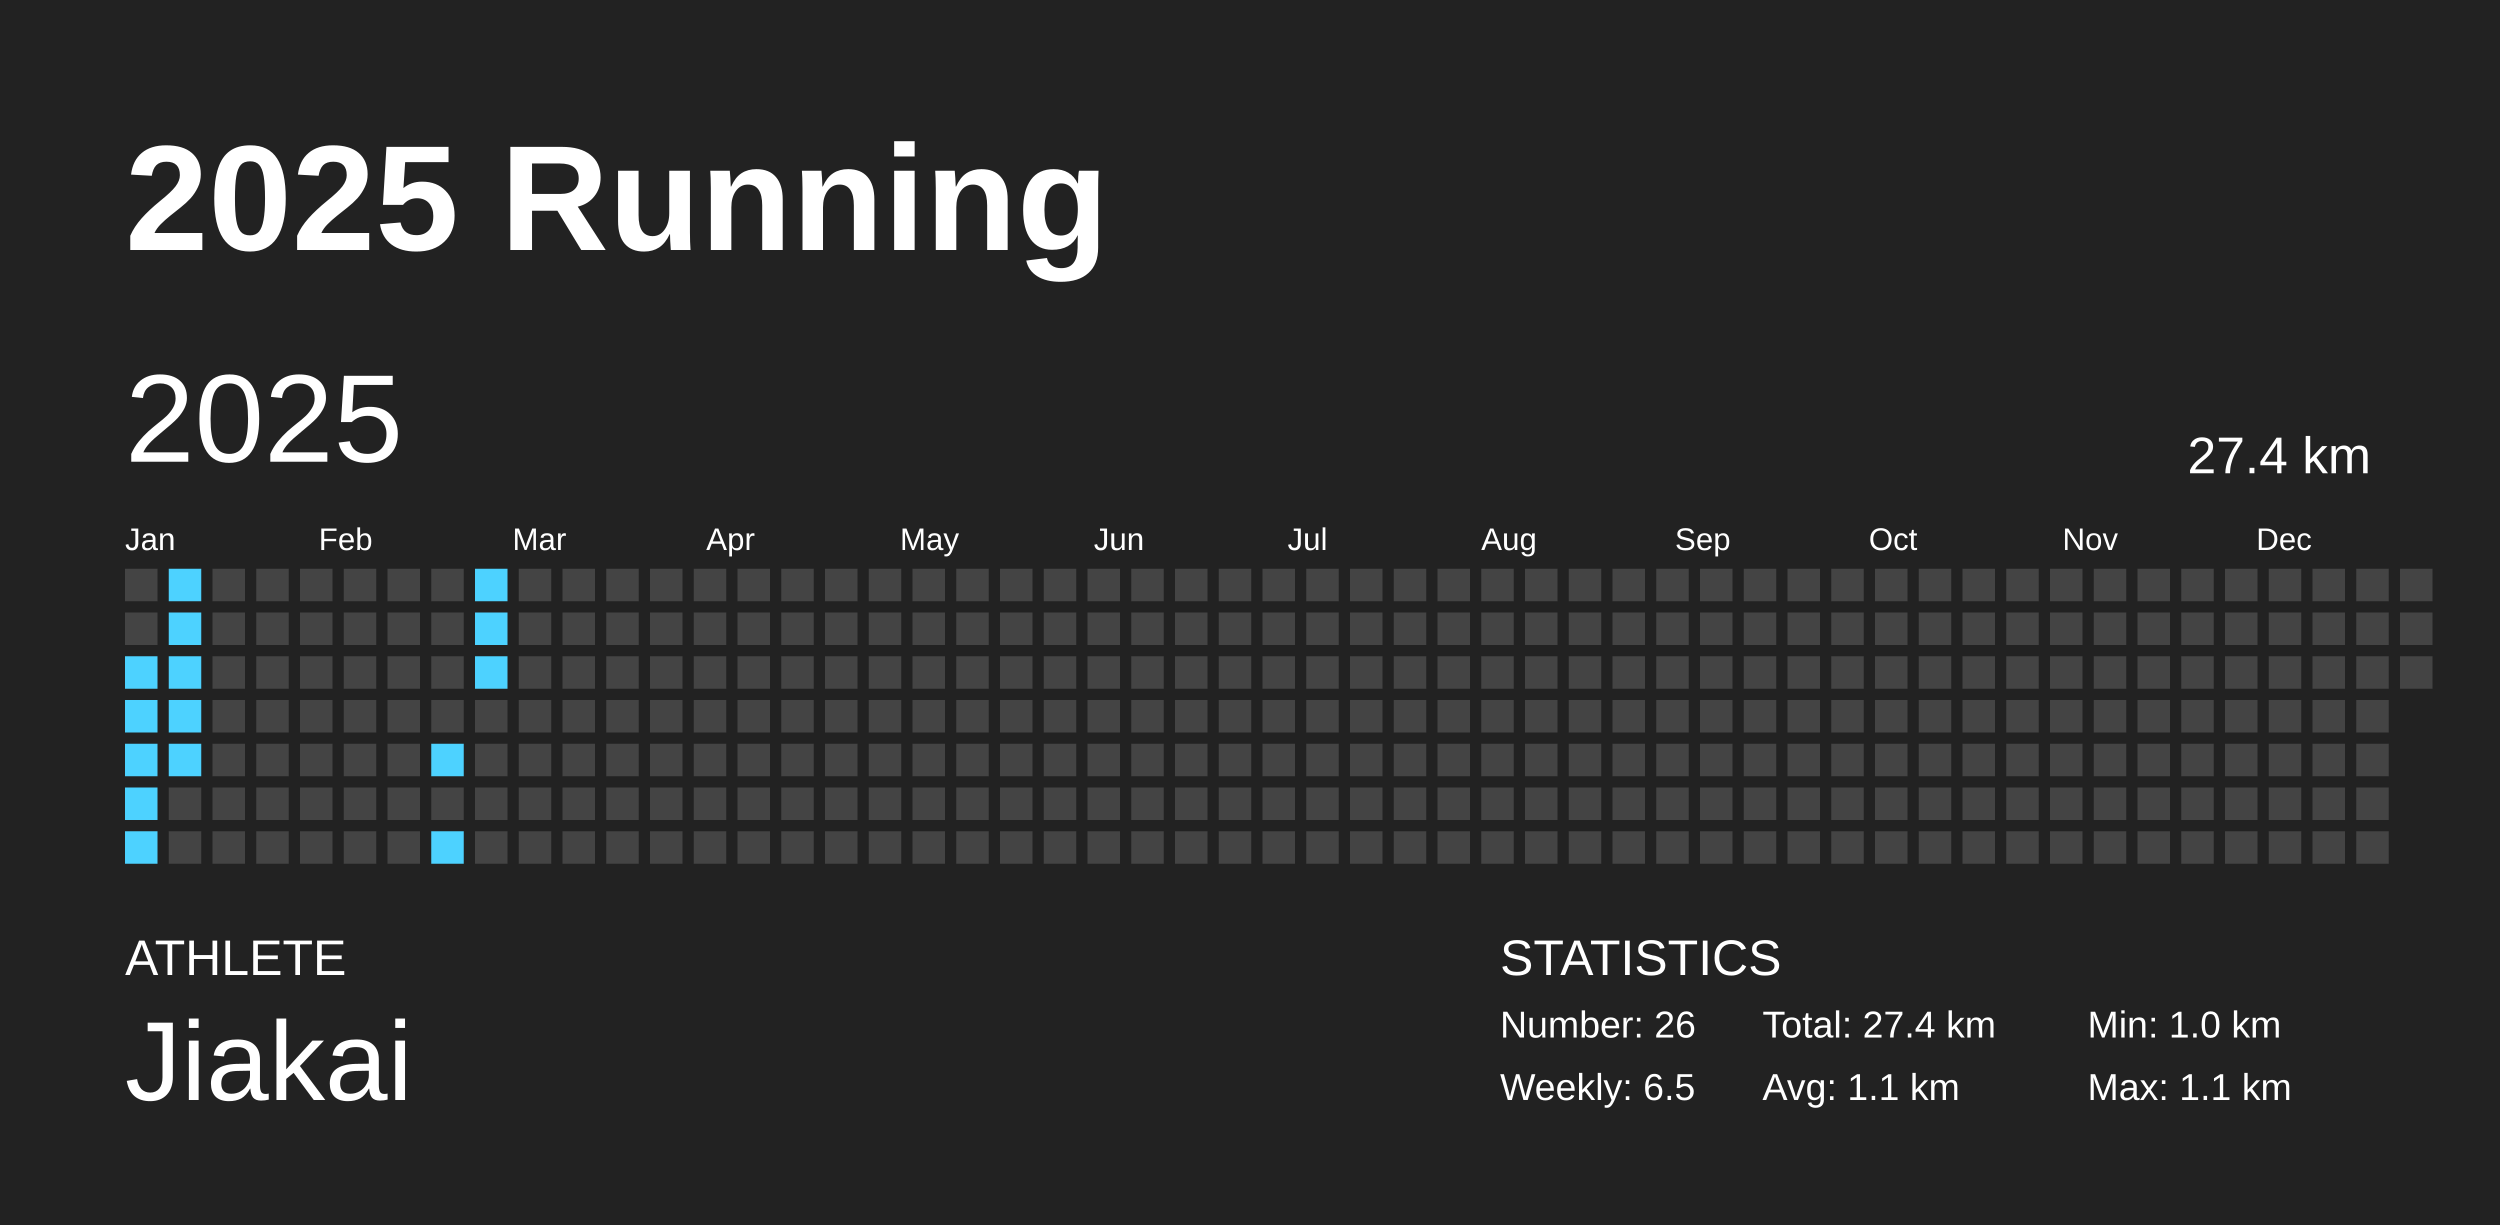
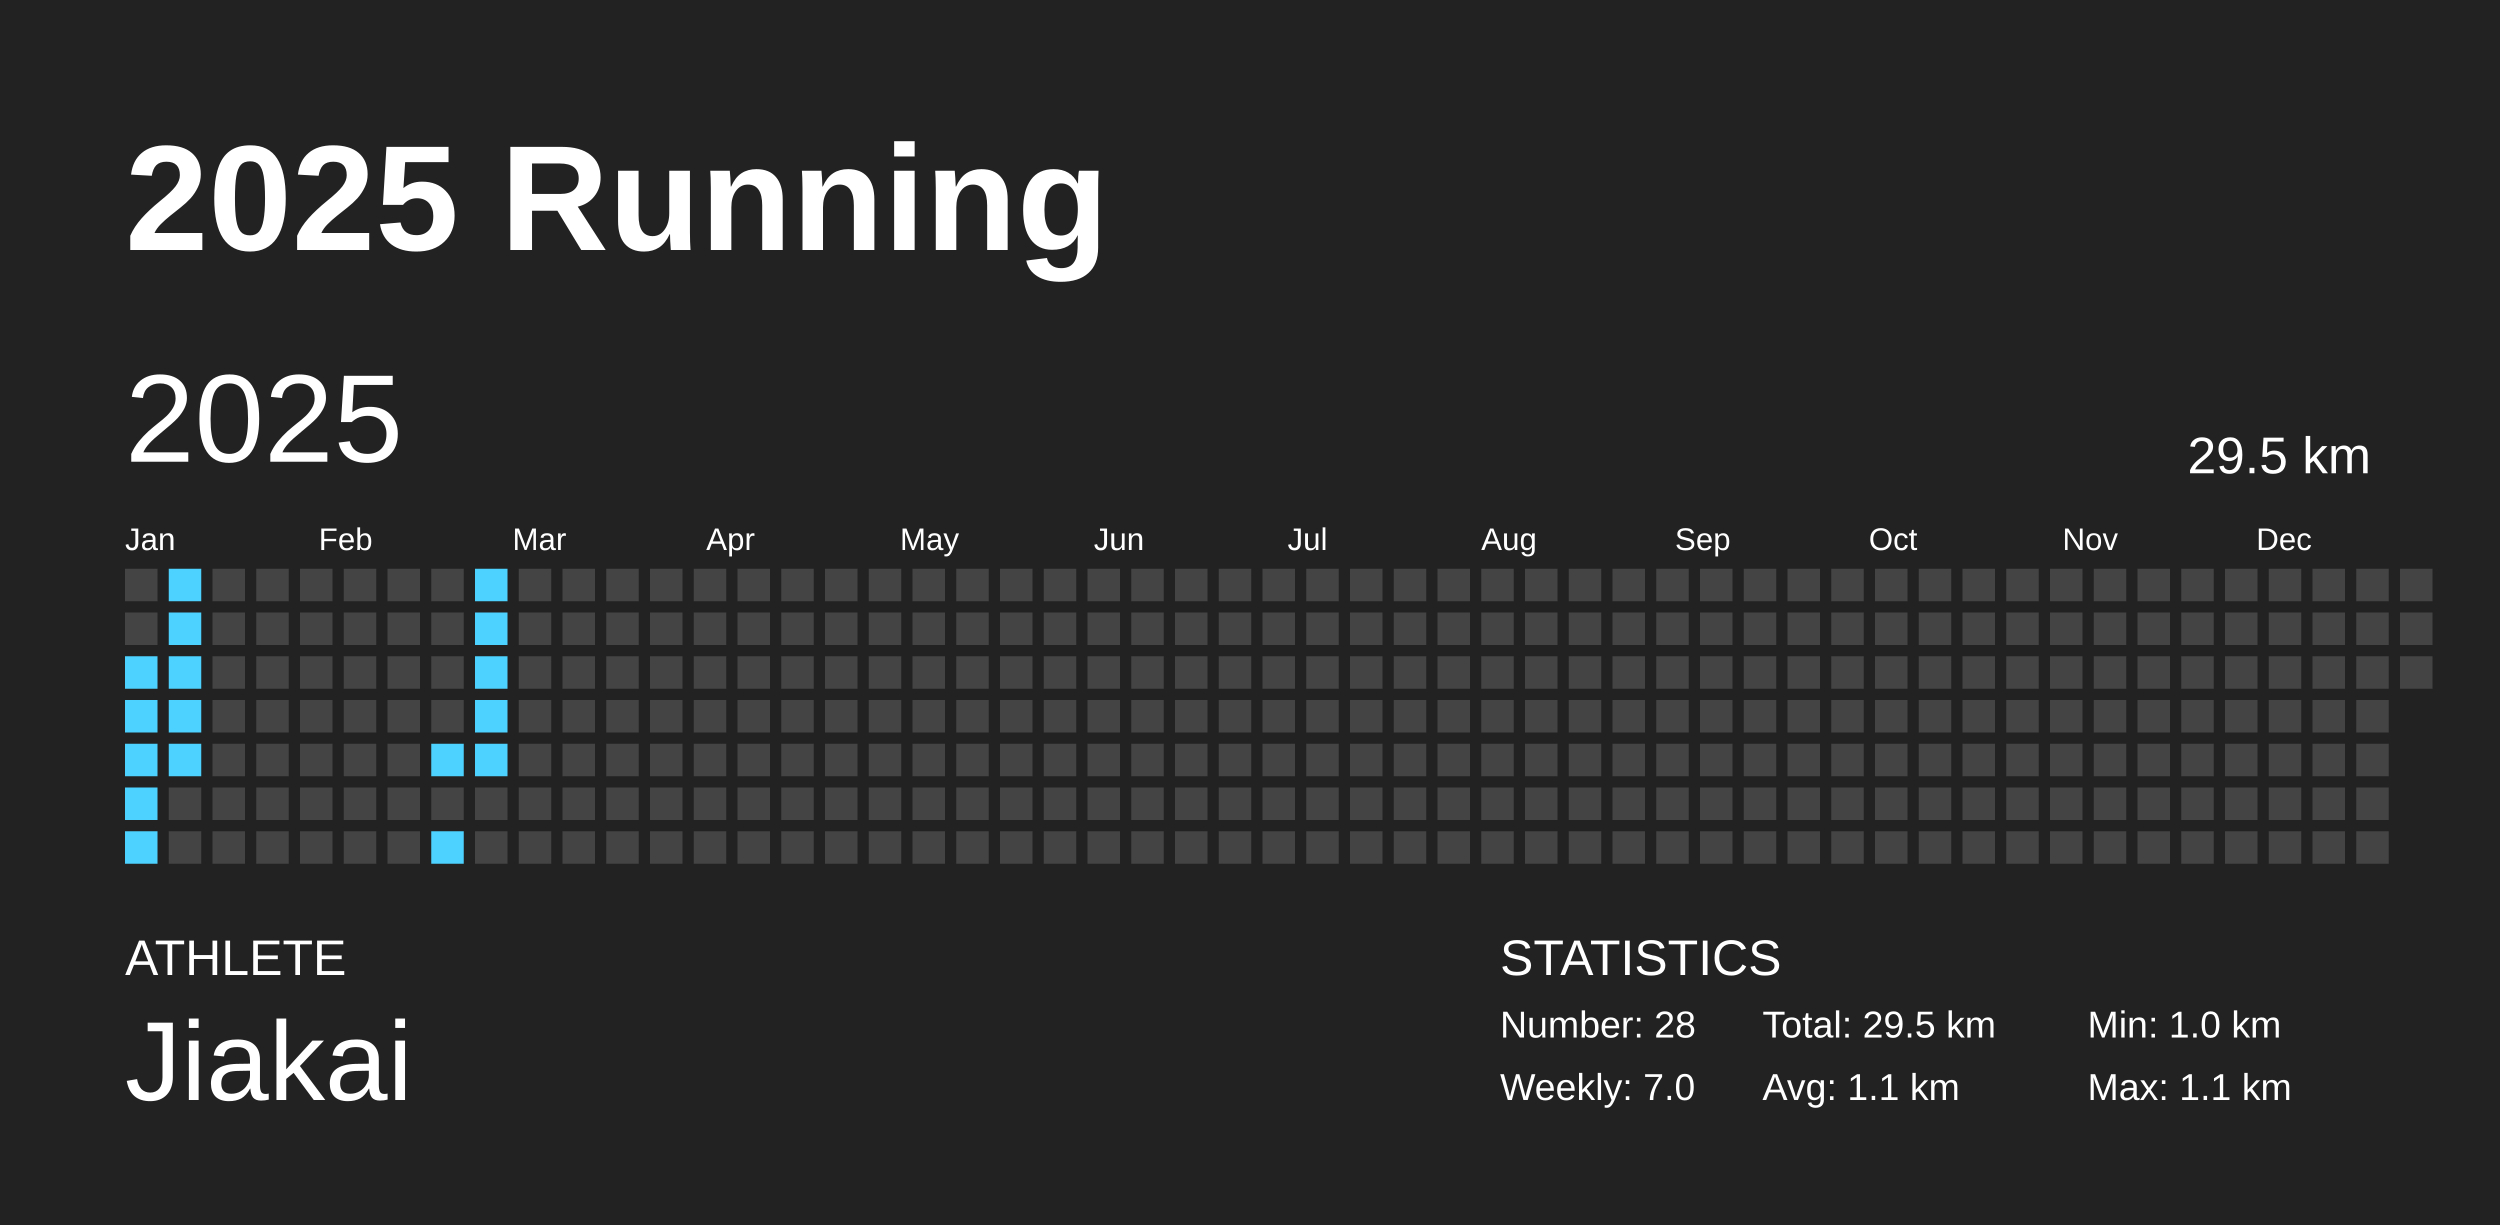
<svg xmlns="http://www.w3.org/2000/svg" baseProfile="full" height="98mm" version="1.1" viewBox="0,0,200,98" width="200mm">
  <defs />
  <rect fill="#222222" height="98" width="200" x="0" y="0" />
  <text fill="#FFFFFF" style="font-size:12px; font-family:Arial; font-weight:bold;" x="10" y="20">2025 Running</text>
  <text fill="#FFFFFF" style="font-size:4px; font-family:Arial" x="10" y="78">ATHLETE</text>
  <text fill="#FFFFFF" style="font-size:9px; font-family:Arial" x="10" y="88">Jiakai</text>
  <text fill="#FFFFFF" style="font-size:4px; font-family:Arial" x="120" y="78">STATISTICS</text>
-   <text fill="#FFFFFF" style="font-size:3px; font-family:Arial" x="120" y="83">Number: 26</text>
-   <text fill="#FFFFFF" style="font-size:3px; font-family:Arial" x="120" y="88">Weekly: 6.5</text>
-   <text fill="#FFFFFF" style="font-size:3px; font-family:Arial" x="141" y="83">Total: 27.4 km</text>
+   <text fill="#FFFFFF" style="font-size:3px; font-family:Arial" x="120" y="83">Number: 28</text>
+   <text fill="#FFFFFF" style="font-size:3px; font-family:Arial" x="120" y="88">Weekly: 7.0</text>
+   <text fill="#FFFFFF" style="font-size:3px; font-family:Arial" x="141" y="83">Total: 29.5 km</text>
  <text fill="#FFFFFF" style="font-size:3px; font-family:Arial" x="141" y="88">Avg: 1.1 km</text>
  <text fill="#FFFFFF" style="font-size:3px; font-family:Arial" x="167" y="83">Min: 1.0 km</text>
  <text fill="#FFFFFF" style="font-size:3px; font-family:Arial" x="167" y="88">Max: 1.1 km</text>
  <text dominant-baseline="hanging" fill="#FFFFFF" style="font-size:10.0px; font-family:Arial;" x="10" y="30">2025</text>
-   <text dominant-baseline="hanging" fill="#FFFFFF" style="font-size:4.125px; font-family:Arial;" x="175" y="35">27.4 km</text>
+   <text dominant-baseline="hanging" fill="#FFFFFF" style="font-size:4.125px; font-family:Arial;" x="175" y="35">29.5 km</text>
  <text fill="#FFFFFF" style="font-size:2.5px; font-family:Arial" x="10.0" y="44">Jan</text>
  <text fill="#FFFFFF" style="font-size:2.5px; font-family:Arial" x="25.5" y="44">Feb</text>
  <text fill="#FFFFFF" style="font-size:2.5px; font-family:Arial" x="41.0" y="44">Mar</text>
  <text fill="#FFFFFF" style="font-size:2.5px; font-family:Arial" x="56.5" y="44">Apr</text>
  <text fill="#FFFFFF" style="font-size:2.5px; font-family:Arial" x="72.0" y="44">May</text>
  <text fill="#FFFFFF" style="font-size:2.5px; font-family:Arial" x="87.5" y="44">Jun</text>
  <text fill="#FFFFFF" style="font-size:2.5px; font-family:Arial" x="103.0" y="44">Jul</text>
  <text fill="#FFFFFF" style="font-size:2.5px; font-family:Arial" x="118.5" y="44">Aug</text>
  <text fill="#FFFFFF" style="font-size:2.5px; font-family:Arial" x="134.0" y="44">Sep</text>
  <text fill="#FFFFFF" style="font-size:2.5px; font-family:Arial" x="149.5" y="44">Oct</text>
  <text fill="#FFFFFF" style="font-size:2.5px; font-family:Arial" x="165.0" y="44">Nov</text>
  <text fill="#FFFFFF" style="font-size:2.5px; font-family:Arial" x="180.5" y="44">Dec</text>
  <rect fill="#444444" height="2.6" width="2.6" x="10.0" y="45.5" />
  <rect fill="#444444" height="2.6" width="2.6" x="10.0" y="49.0" />
  <rect fill="#4dd2ff" height="2.6" width="2.6" x="10.0" y="52.5" />
  <rect fill="#4dd2ff" height="2.6" width="2.6" x="10.0" y="56.0" />
  <rect fill="#4dd2ff" height="2.6" width="2.6" x="10.0" y="59.5" />
  <rect fill="#4dd2ff" height="2.6" width="2.6" x="10.0" y="63.0" />
  <rect fill="#4dd2ff" height="2.6" width="2.6" x="10.0" y="66.5" />
  <rect fill="#4dd2ff" height="2.6" width="2.6" x="13.5" y="45.5" />
  <rect fill="#4dd2ff" height="2.6" width="2.6" x="13.5" y="49.0" />
  <rect fill="#4dd2ff" height="2.6" width="2.6" x="13.5" y="52.5" />
  <rect fill="#4dd2ff" height="2.6" width="2.6" x="13.5" y="56.0" />
  <rect fill="#4dd2ff" height="2.6" width="2.6" x="13.5" y="59.5" />
  <rect fill="#444444" height="2.6" width="2.6" x="13.5" y="63.0" />
  <rect fill="#444444" height="2.6" width="2.6" x="13.5" y="66.5" />
  <rect fill="#444444" height="2.6" width="2.6" x="17.0" y="45.5" />
  <rect fill="#444444" height="2.6" width="2.6" x="17.0" y="49.0" />
  <rect fill="#444444" height="2.6" width="2.6" x="17.0" y="52.5" />
  <rect fill="#444444" height="2.6" width="2.6" x="17.0" y="56.0" />
  <rect fill="#444444" height="2.6" width="2.6" x="17.0" y="59.5" />
  <rect fill="#444444" height="2.6" width="2.6" x="17.0" y="63.0" />
  <rect fill="#444444" height="2.6" width="2.6" x="17.0" y="66.5" />
  <rect fill="#444444" height="2.6" width="2.6" x="20.5" y="45.5" />
  <rect fill="#444444" height="2.6" width="2.6" x="20.5" y="49.0" />
  <rect fill="#444444" height="2.6" width="2.6" x="20.5" y="52.5" />
  <rect fill="#444444" height="2.6" width="2.6" x="20.5" y="56.0" />
  <rect fill="#444444" height="2.6" width="2.6" x="20.5" y="59.5" />
  <rect fill="#444444" height="2.6" width="2.6" x="20.5" y="63.0" />
  <rect fill="#444444" height="2.6" width="2.6" x="20.5" y="66.5" />
  <rect fill="#444444" height="2.6" width="2.6" x="24.0" y="45.5" />
  <rect fill="#444444" height="2.6" width="2.6" x="24.0" y="49.0" />
  <rect fill="#444444" height="2.6" width="2.6" x="24.0" y="52.5" />
  <rect fill="#444444" height="2.6" width="2.6" x="24.0" y="56.0" />
  <rect fill="#444444" height="2.6" width="2.6" x="24.0" y="59.5" />
  <rect fill="#444444" height="2.6" width="2.6" x="24.0" y="63.0" />
  <rect fill="#444444" height="2.6" width="2.6" x="24.0" y="66.5" />
  <rect fill="#444444" height="2.6" width="2.6" x="27.5" y="45.5" />
  <rect fill="#444444" height="2.6" width="2.6" x="27.5" y="49.0" />
  <rect fill="#444444" height="2.6" width="2.6" x="27.5" y="52.5" />
  <rect fill="#444444" height="2.6" width="2.6" x="27.5" y="56.0" />
  <rect fill="#444444" height="2.6" width="2.6" x="27.5" y="59.5" />
  <rect fill="#444444" height="2.6" width="2.6" x="27.5" y="63.0" />
  <rect fill="#444444" height="2.6" width="2.6" x="27.5" y="66.5" />
  <rect fill="#444444" height="2.6" width="2.6" x="31.0" y="45.5" />
  <rect fill="#444444" height="2.6" width="2.6" x="31.0" y="49.0" />
  <rect fill="#444444" height="2.6" width="2.6" x="31.0" y="52.5" />
  <rect fill="#444444" height="2.6" width="2.6" x="31.0" y="56.0" />
  <rect fill="#444444" height="2.6" width="2.6" x="31.0" y="59.5" />
  <rect fill="#444444" height="2.6" width="2.6" x="31.0" y="63.0" />
  <rect fill="#444444" height="2.6" width="2.6" x="31.0" y="66.5" />
  <rect fill="#444444" height="2.6" width="2.6" x="34.5" y="45.5" />
  <rect fill="#444444" height="2.6" width="2.6" x="34.5" y="49.0" />
  <rect fill="#444444" height="2.6" width="2.6" x="34.5" y="52.5" />
  <rect fill="#444444" height="2.6" width="2.6" x="34.5" y="56.0" />
  <rect fill="#4dd2ff" height="2.6" width="2.6" x="34.5" y="59.5" />
  <rect fill="#444444" height="2.6" width="2.6" x="34.5" y="63.0" />
  <rect fill="#4dd2ff" height="2.6" width="2.6" x="34.5" y="66.5" />
  <rect fill="#4dd2ff" height="2.6" width="2.6" x="38.0" y="45.5" />
  <rect fill="#4dd2ff" height="2.6" width="2.6" x="38.0" y="49.0" />
  <rect fill="#4dd2ff" height="2.6" width="2.6" x="38.0" y="52.5" />
-   <rect fill="#444444" height="2.6" width="2.6" x="38.0" y="56.0" />
-   <rect fill="#444444" height="2.6" width="2.6" x="38.0" y="59.5" />
+   <rect fill="#4dd2ff" height="2.6" width="2.6" x="38.0" y="56.0" />
+   <rect fill="#4dd2ff" height="2.6" width="2.6" x="38.0" y="59.5" />
  <rect fill="#444444" height="2.6" width="2.6" x="38.0" y="63.0" />
  <rect fill="#444444" height="2.6" width="2.6" x="38.0" y="66.5" />
  <rect fill="#444444" height="2.6" width="2.6" x="41.5" y="45.5" />
  <rect fill="#444444" height="2.6" width="2.6" x="41.5" y="49.0" />
  <rect fill="#444444" height="2.6" width="2.6" x="41.5" y="52.5" />
  <rect fill="#444444" height="2.6" width="2.6" x="41.5" y="56.0" />
  <rect fill="#444444" height="2.6" width="2.6" x="41.5" y="59.5" />
  <rect fill="#444444" height="2.6" width="2.6" x="41.5" y="63.0" />
  <rect fill="#444444" height="2.6" width="2.6" x="41.5" y="66.5" />
  <rect fill="#444444" height="2.6" width="2.6" x="45.0" y="45.5" />
  <rect fill="#444444" height="2.6" width="2.6" x="45.0" y="49.0" />
  <rect fill="#444444" height="2.6" width="2.6" x="45.0" y="52.5" />
  <rect fill="#444444" height="2.6" width="2.6" x="45.0" y="56.0" />
  <rect fill="#444444" height="2.6" width="2.6" x="45.0" y="59.5" />
  <rect fill="#444444" height="2.6" width="2.6" x="45.0" y="63.0" />
  <rect fill="#444444" height="2.6" width="2.6" x="45.0" y="66.5" />
  <rect fill="#444444" height="2.6" width="2.6" x="48.5" y="45.5" />
  <rect fill="#444444" height="2.6" width="2.6" x="48.5" y="49.0" />
  <rect fill="#444444" height="2.6" width="2.6" x="48.5" y="52.5" />
  <rect fill="#444444" height="2.6" width="2.6" x="48.5" y="56.0" />
  <rect fill="#444444" height="2.6" width="2.6" x="48.5" y="59.5" />
  <rect fill="#444444" height="2.6" width="2.6" x="48.5" y="63.0" />
  <rect fill="#444444" height="2.6" width="2.6" x="48.5" y="66.5" />
  <rect fill="#444444" height="2.6" width="2.6" x="52.0" y="45.5" />
  <rect fill="#444444" height="2.6" width="2.6" x="52.0" y="49.0" />
  <rect fill="#444444" height="2.6" width="2.6" x="52.0" y="52.5" />
  <rect fill="#444444" height="2.6" width="2.6" x="52.0" y="56.0" />
  <rect fill="#444444" height="2.6" width="2.6" x="52.0" y="59.5" />
  <rect fill="#444444" height="2.6" width="2.6" x="52.0" y="63.0" />
  <rect fill="#444444" height="2.6" width="2.6" x="52.0" y="66.5" />
  <rect fill="#444444" height="2.6" width="2.6" x="55.5" y="45.5" />
  <rect fill="#444444" height="2.6" width="2.6" x="55.5" y="49.0" />
  <rect fill="#444444" height="2.6" width="2.6" x="55.5" y="52.5" />
  <rect fill="#444444" height="2.6" width="2.6" x="55.5" y="56.0" />
  <rect fill="#444444" height="2.6" width="2.6" x="55.5" y="59.5" />
  <rect fill="#444444" height="2.6" width="2.6" x="55.5" y="63.0" />
  <rect fill="#444444" height="2.6" width="2.6" x="55.5" y="66.5" />
  <rect fill="#444444" height="2.6" width="2.6" x="59.0" y="45.5" />
  <rect fill="#444444" height="2.6" width="2.6" x="59.0" y="49.0" />
  <rect fill="#444444" height="2.6" width="2.6" x="59.0" y="52.5" />
  <rect fill="#444444" height="2.6" width="2.6" x="59.0" y="56.0" />
  <rect fill="#444444" height="2.6" width="2.6" x="59.0" y="59.5" />
  <rect fill="#444444" height="2.6" width="2.6" x="59.0" y="63.0" />
  <rect fill="#444444" height="2.6" width="2.6" x="59.0" y="66.5" />
  <rect fill="#444444" height="2.6" width="2.6" x="62.5" y="45.5" />
  <rect fill="#444444" height="2.6" width="2.6" x="62.5" y="49.0" />
  <rect fill="#444444" height="2.6" width="2.6" x="62.5" y="52.5" />
  <rect fill="#444444" height="2.6" width="2.6" x="62.5" y="56.0" />
  <rect fill="#444444" height="2.6" width="2.6" x="62.5" y="59.5" />
  <rect fill="#444444" height="2.6" width="2.6" x="62.5" y="63.0" />
  <rect fill="#444444" height="2.6" width="2.6" x="62.5" y="66.5" />
  <rect fill="#444444" height="2.6" width="2.6" x="66.0" y="45.5" />
  <rect fill="#444444" height="2.6" width="2.6" x="66.0" y="49.0" />
  <rect fill="#444444" height="2.6" width="2.6" x="66.0" y="52.5" />
  <rect fill="#444444" height="2.6" width="2.6" x="66.0" y="56.0" />
  <rect fill="#444444" height="2.6" width="2.6" x="66.0" y="59.5" />
  <rect fill="#444444" height="2.6" width="2.6" x="66.0" y="63.0" />
  <rect fill="#444444" height="2.6" width="2.6" x="66.0" y="66.5" />
  <rect fill="#444444" height="2.6" width="2.6" x="69.5" y="45.5" />
  <rect fill="#444444" height="2.6" width="2.6" x="69.5" y="49.0" />
  <rect fill="#444444" height="2.6" width="2.6" x="69.5" y="52.5" />
  <rect fill="#444444" height="2.6" width="2.6" x="69.5" y="56.0" />
  <rect fill="#444444" height="2.6" width="2.6" x="69.5" y="59.5" />
  <rect fill="#444444" height="2.6" width="2.6" x="69.5" y="63.0" />
  <rect fill="#444444" height="2.6" width="2.6" x="69.5" y="66.5" />
  <rect fill="#444444" height="2.6" width="2.6" x="73.0" y="45.5" />
  <rect fill="#444444" height="2.6" width="2.6" x="73.0" y="49.0" />
  <rect fill="#444444" height="2.6" width="2.6" x="73.0" y="52.5" />
  <rect fill="#444444" height="2.6" width="2.6" x="73.0" y="56.0" />
  <rect fill="#444444" height="2.6" width="2.6" x="73.0" y="59.5" />
  <rect fill="#444444" height="2.6" width="2.6" x="73.0" y="63.0" />
  <rect fill="#444444" height="2.6" width="2.6" x="73.0" y="66.5" />
  <rect fill="#444444" height="2.6" width="2.6" x="76.5" y="45.5" />
  <rect fill="#444444" height="2.6" width="2.6" x="76.5" y="49.0" />
  <rect fill="#444444" height="2.6" width="2.6" x="76.5" y="52.5" />
  <rect fill="#444444" height="2.6" width="2.6" x="76.5" y="56.0" />
  <rect fill="#444444" height="2.6" width="2.6" x="76.5" y="59.5" />
  <rect fill="#444444" height="2.6" width="2.6" x="76.5" y="63.0" />
  <rect fill="#444444" height="2.6" width="2.6" x="76.5" y="66.5" />
  <rect fill="#444444" height="2.6" width="2.6" x="80.0" y="45.5" />
  <rect fill="#444444" height="2.6" width="2.6" x="80.0" y="49.0" />
  <rect fill="#444444" height="2.6" width="2.6" x="80.0" y="52.5" />
  <rect fill="#444444" height="2.6" width="2.6" x="80.0" y="56.0" />
  <rect fill="#444444" height="2.6" width="2.6" x="80.0" y="59.5" />
  <rect fill="#444444" height="2.6" width="2.6" x="80.0" y="63.0" />
  <rect fill="#444444" height="2.6" width="2.6" x="80.0" y="66.5" />
  <rect fill="#444444" height="2.6" width="2.6" x="83.5" y="45.5" />
  <rect fill="#444444" height="2.6" width="2.6" x="83.5" y="49.0" />
  <rect fill="#444444" height="2.6" width="2.6" x="83.5" y="52.5" />
  <rect fill="#444444" height="2.6" width="2.6" x="83.5" y="56.0" />
  <rect fill="#444444" height="2.6" width="2.6" x="83.5" y="59.5" />
  <rect fill="#444444" height="2.6" width="2.6" x="83.5" y="63.0" />
  <rect fill="#444444" height="2.6" width="2.6" x="83.5" y="66.5" />
  <rect fill="#444444" height="2.6" width="2.6" x="87.0" y="45.5" />
  <rect fill="#444444" height="2.6" width="2.6" x="87.0" y="49.0" />
  <rect fill="#444444" height="2.6" width="2.6" x="87.0" y="52.5" />
  <rect fill="#444444" height="2.6" width="2.6" x="87.0" y="56.0" />
  <rect fill="#444444" height="2.6" width="2.6" x="87.0" y="59.5" />
  <rect fill="#444444" height="2.6" width="2.6" x="87.0" y="63.0" />
  <rect fill="#444444" height="2.6" width="2.6" x="87.0" y="66.5" />
  <rect fill="#444444" height="2.6" width="2.6" x="90.5" y="45.5" />
  <rect fill="#444444" height="2.6" width="2.6" x="90.5" y="49.0" />
  <rect fill="#444444" height="2.6" width="2.6" x="90.5" y="52.5" />
  <rect fill="#444444" height="2.6" width="2.6" x="90.5" y="56.0" />
  <rect fill="#444444" height="2.6" width="2.6" x="90.5" y="59.5" />
  <rect fill="#444444" height="2.6" width="2.6" x="90.5" y="63.0" />
  <rect fill="#444444" height="2.6" width="2.6" x="90.5" y="66.5" />
  <rect fill="#444444" height="2.6" width="2.6" x="94.0" y="45.5" />
  <rect fill="#444444" height="2.6" width="2.6" x="94.0" y="49.0" />
  <rect fill="#444444" height="2.6" width="2.6" x="94.0" y="52.5" />
  <rect fill="#444444" height="2.6" width="2.6" x="94.0" y="56.0" />
  <rect fill="#444444" height="2.6" width="2.6" x="94.0" y="59.5" />
  <rect fill="#444444" height="2.6" width="2.6" x="94.0" y="63.0" />
  <rect fill="#444444" height="2.6" width="2.6" x="94.0" y="66.5" />
  <rect fill="#444444" height="2.6" width="2.6" x="97.5" y="45.5" />
  <rect fill="#444444" height="2.6" width="2.6" x="97.5" y="49.0" />
  <rect fill="#444444" height="2.6" width="2.6" x="97.5" y="52.5" />
  <rect fill="#444444" height="2.6" width="2.6" x="97.5" y="56.0" />
  <rect fill="#444444" height="2.6" width="2.6" x="97.5" y="59.5" />
  <rect fill="#444444" height="2.6" width="2.6" x="97.5" y="63.0" />
  <rect fill="#444444" height="2.6" width="2.6" x="97.5" y="66.5" />
  <rect fill="#444444" height="2.6" width="2.6" x="101.0" y="45.5" />
  <rect fill="#444444" height="2.6" width="2.6" x="101.0" y="49.0" />
  <rect fill="#444444" height="2.6" width="2.6" x="101.0" y="52.5" />
  <rect fill="#444444" height="2.6" width="2.6" x="101.0" y="56.0" />
  <rect fill="#444444" height="2.6" width="2.6" x="101.0" y="59.5" />
  <rect fill="#444444" height="2.6" width="2.6" x="101.0" y="63.0" />
  <rect fill="#444444" height="2.6" width="2.6" x="101.0" y="66.5" />
  <rect fill="#444444" height="2.6" width="2.6" x="104.5" y="45.5" />
  <rect fill="#444444" height="2.6" width="2.6" x="104.5" y="49.0" />
  <rect fill="#444444" height="2.6" width="2.6" x="104.5" y="52.5" />
  <rect fill="#444444" height="2.6" width="2.6" x="104.5" y="56.0" />
  <rect fill="#444444" height="2.6" width="2.6" x="104.5" y="59.5" />
  <rect fill="#444444" height="2.6" width="2.6" x="104.5" y="63.0" />
  <rect fill="#444444" height="2.6" width="2.6" x="104.5" y="66.5" />
  <rect fill="#444444" height="2.6" width="2.6" x="108.0" y="45.5" />
  <rect fill="#444444" height="2.6" width="2.6" x="108.0" y="49.0" />
  <rect fill="#444444" height="2.6" width="2.6" x="108.0" y="52.5" />
  <rect fill="#444444" height="2.6" width="2.6" x="108.0" y="56.0" />
  <rect fill="#444444" height="2.6" width="2.6" x="108.0" y="59.5" />
  <rect fill="#444444" height="2.6" width="2.6" x="108.0" y="63.0" />
  <rect fill="#444444" height="2.6" width="2.6" x="108.0" y="66.5" />
  <rect fill="#444444" height="2.6" width="2.6" x="111.5" y="45.5" />
  <rect fill="#444444" height="2.6" width="2.6" x="111.5" y="49.0" />
  <rect fill="#444444" height="2.6" width="2.6" x="111.5" y="52.5" />
  <rect fill="#444444" height="2.6" width="2.6" x="111.5" y="56.0" />
  <rect fill="#444444" height="2.6" width="2.6" x="111.5" y="59.5" />
  <rect fill="#444444" height="2.6" width="2.6" x="111.5" y="63.0" />
  <rect fill="#444444" height="2.6" width="2.6" x="111.5" y="66.5" />
  <rect fill="#444444" height="2.6" width="2.6" x="115.0" y="45.5" />
  <rect fill="#444444" height="2.6" width="2.6" x="115.0" y="49.0" />
  <rect fill="#444444" height="2.6" width="2.6" x="115.0" y="52.5" />
  <rect fill="#444444" height="2.6" width="2.6" x="115.0" y="56.0" />
  <rect fill="#444444" height="2.6" width="2.6" x="115.0" y="59.5" />
  <rect fill="#444444" height="2.6" width="2.6" x="115.0" y="63.0" />
  <rect fill="#444444" height="2.6" width="2.6" x="115.0" y="66.5" />
  <rect fill="#444444" height="2.6" width="2.6" x="118.5" y="45.5" />
  <rect fill="#444444" height="2.6" width="2.6" x="118.5" y="49.0" />
  <rect fill="#444444" height="2.6" width="2.6" x="118.5" y="52.5" />
  <rect fill="#444444" height="2.6" width="2.6" x="118.5" y="56.0" />
  <rect fill="#444444" height="2.6" width="2.6" x="118.5" y="59.5" />
  <rect fill="#444444" height="2.6" width="2.6" x="118.5" y="63.0" />
  <rect fill="#444444" height="2.6" width="2.6" x="118.5" y="66.5" />
  <rect fill="#444444" height="2.6" width="2.6" x="122.0" y="45.5" />
  <rect fill="#444444" height="2.6" width="2.6" x="122.0" y="49.0" />
  <rect fill="#444444" height="2.6" width="2.6" x="122.0" y="52.5" />
  <rect fill="#444444" height="2.6" width="2.6" x="122.0" y="56.0" />
  <rect fill="#444444" height="2.6" width="2.6" x="122.0" y="59.5" />
  <rect fill="#444444" height="2.6" width="2.6" x="122.0" y="63.0" />
  <rect fill="#444444" height="2.6" width="2.6" x="122.0" y="66.5" />
  <rect fill="#444444" height="2.6" width="2.6" x="125.5" y="45.5" />
  <rect fill="#444444" height="2.6" width="2.6" x="125.5" y="49.0" />
  <rect fill="#444444" height="2.6" width="2.6" x="125.5" y="52.5" />
  <rect fill="#444444" height="2.6" width="2.6" x="125.5" y="56.0" />
  <rect fill="#444444" height="2.6" width="2.6" x="125.5" y="59.5" />
  <rect fill="#444444" height="2.6" width="2.6" x="125.5" y="63.0" />
  <rect fill="#444444" height="2.6" width="2.6" x="125.5" y="66.5" />
  <rect fill="#444444" height="2.6" width="2.6" x="129.0" y="45.5" />
  <rect fill="#444444" height="2.6" width="2.6" x="129.0" y="49.0" />
  <rect fill="#444444" height="2.6" width="2.6" x="129.0" y="52.5" />
  <rect fill="#444444" height="2.6" width="2.6" x="129.0" y="56.0" />
  <rect fill="#444444" height="2.6" width="2.6" x="129.0" y="59.5" />
  <rect fill="#444444" height="2.6" width="2.6" x="129.0" y="63.0" />
  <rect fill="#444444" height="2.6" width="2.6" x="129.0" y="66.5" />
  <rect fill="#444444" height="2.6" width="2.6" x="132.5" y="45.5" />
  <rect fill="#444444" height="2.6" width="2.6" x="132.5" y="49.0" />
  <rect fill="#444444" height="2.6" width="2.6" x="132.5" y="52.5" />
  <rect fill="#444444" height="2.6" width="2.6" x="132.5" y="56.0" />
  <rect fill="#444444" height="2.6" width="2.6" x="132.5" y="59.5" />
  <rect fill="#444444" height="2.6" width="2.6" x="132.5" y="63.0" />
  <rect fill="#444444" height="2.6" width="2.6" x="132.5" y="66.5" />
  <rect fill="#444444" height="2.6" width="2.6" x="136.0" y="45.5" />
  <rect fill="#444444" height="2.6" width="2.6" x="136.0" y="49.0" />
  <rect fill="#444444" height="2.6" width="2.6" x="136.0" y="52.5" />
  <rect fill="#444444" height="2.6" width="2.6" x="136.0" y="56.0" />
  <rect fill="#444444" height="2.6" width="2.6" x="136.0" y="59.5" />
  <rect fill="#444444" height="2.6" width="2.6" x="136.0" y="63.0" />
  <rect fill="#444444" height="2.6" width="2.6" x="136.0" y="66.5" />
  <rect fill="#444444" height="2.6" width="2.6" x="139.5" y="45.5" />
  <rect fill="#444444" height="2.6" width="2.6" x="139.5" y="49.0" />
  <rect fill="#444444" height="2.6" width="2.6" x="139.5" y="52.5" />
  <rect fill="#444444" height="2.6" width="2.6" x="139.5" y="56.0" />
  <rect fill="#444444" height="2.6" width="2.6" x="139.5" y="59.5" />
  <rect fill="#444444" height="2.6" width="2.6" x="139.5" y="63.0" />
  <rect fill="#444444" height="2.6" width="2.6" x="139.5" y="66.5" />
  <rect fill="#444444" height="2.6" width="2.6" x="143.0" y="45.5" />
  <rect fill="#444444" height="2.6" width="2.6" x="143.0" y="49.0" />
  <rect fill="#444444" height="2.6" width="2.6" x="143.0" y="52.5" />
  <rect fill="#444444" height="2.6" width="2.6" x="143.0" y="56.0" />
  <rect fill="#444444" height="2.6" width="2.6" x="143.0" y="59.5" />
  <rect fill="#444444" height="2.6" width="2.6" x="143.0" y="63.0" />
  <rect fill="#444444" height="2.6" width="2.6" x="143.0" y="66.5" />
  <rect fill="#444444" height="2.6" width="2.6" x="146.5" y="45.5" />
  <rect fill="#444444" height="2.6" width="2.6" x="146.5" y="49.0" />
  <rect fill="#444444" height="2.6" width="2.6" x="146.5" y="52.5" />
  <rect fill="#444444" height="2.6" width="2.6" x="146.5" y="56.0" />
  <rect fill="#444444" height="2.6" width="2.6" x="146.5" y="59.5" />
  <rect fill="#444444" height="2.6" width="2.6" x="146.5" y="63.0" />
  <rect fill="#444444" height="2.6" width="2.6" x="146.5" y="66.5" />
  <rect fill="#444444" height="2.6" width="2.6" x="150.0" y="45.5" />
  <rect fill="#444444" height="2.6" width="2.6" x="150.0" y="49.0" />
  <rect fill="#444444" height="2.6" width="2.6" x="150.0" y="52.5" />
  <rect fill="#444444" height="2.6" width="2.6" x="150.0" y="56.0" />
  <rect fill="#444444" height="2.6" width="2.6" x="150.0" y="59.5" />
  <rect fill="#444444" height="2.6" width="2.6" x="150.0" y="63.0" />
  <rect fill="#444444" height="2.6" width="2.6" x="150.0" y="66.5" />
  <rect fill="#444444" height="2.6" width="2.6" x="153.5" y="45.5" />
  <rect fill="#444444" height="2.6" width="2.6" x="153.5" y="49.0" />
  <rect fill="#444444" height="2.6" width="2.6" x="153.5" y="52.5" />
  <rect fill="#444444" height="2.6" width="2.6" x="153.5" y="56.0" />
  <rect fill="#444444" height="2.6" width="2.6" x="153.5" y="59.5" />
  <rect fill="#444444" height="2.6" width="2.6" x="153.5" y="63.0" />
  <rect fill="#444444" height="2.6" width="2.6" x="153.5" y="66.5" />
  <rect fill="#444444" height="2.6" width="2.6" x="157.0" y="45.5" />
  <rect fill="#444444" height="2.6" width="2.6" x="157.0" y="49.0" />
  <rect fill="#444444" height="2.6" width="2.6" x="157.0" y="52.5" />
  <rect fill="#444444" height="2.6" width="2.6" x="157.0" y="56.0" />
  <rect fill="#444444" height="2.6" width="2.6" x="157.0" y="59.5" />
  <rect fill="#444444" height="2.6" width="2.6" x="157.0" y="63.0" />
  <rect fill="#444444" height="2.6" width="2.6" x="157.0" y="66.5" />
  <rect fill="#444444" height="2.6" width="2.6" x="160.5" y="45.5" />
  <rect fill="#444444" height="2.6" width="2.6" x="160.5" y="49.0" />
  <rect fill="#444444" height="2.6" width="2.6" x="160.5" y="52.5" />
  <rect fill="#444444" height="2.6" width="2.6" x="160.5" y="56.0" />
  <rect fill="#444444" height="2.6" width="2.6" x="160.5" y="59.5" />
  <rect fill="#444444" height="2.6" width="2.6" x="160.5" y="63.0" />
  <rect fill="#444444" height="2.6" width="2.6" x="160.5" y="66.5" />
  <rect fill="#444444" height="2.6" width="2.6" x="164.0" y="45.5" />
  <rect fill="#444444" height="2.6" width="2.6" x="164.0" y="49.0" />
  <rect fill="#444444" height="2.6" width="2.6" x="164.0" y="52.5" />
  <rect fill="#444444" height="2.6" width="2.6" x="164.0" y="56.0" />
  <rect fill="#444444" height="2.6" width="2.6" x="164.0" y="59.5" />
  <rect fill="#444444" height="2.6" width="2.6" x="164.0" y="63.0" />
  <rect fill="#444444" height="2.6" width="2.6" x="164.0" y="66.5" />
  <rect fill="#444444" height="2.6" width="2.6" x="167.5" y="45.5" />
  <rect fill="#444444" height="2.6" width="2.6" x="167.5" y="49.0" />
  <rect fill="#444444" height="2.6" width="2.6" x="167.5" y="52.5" />
  <rect fill="#444444" height="2.6" width="2.6" x="167.5" y="56.0" />
  <rect fill="#444444" height="2.6" width="2.6" x="167.5" y="59.5" />
  <rect fill="#444444" height="2.6" width="2.6" x="167.5" y="63.0" />
  <rect fill="#444444" height="2.6" width="2.6" x="167.5" y="66.5" />
  <rect fill="#444444" height="2.6" width="2.6" x="171.0" y="45.5" />
  <rect fill="#444444" height="2.6" width="2.6" x="171.0" y="49.0" />
  <rect fill="#444444" height="2.6" width="2.6" x="171.0" y="52.5" />
  <rect fill="#444444" height="2.6" width="2.6" x="171.0" y="56.0" />
  <rect fill="#444444" height="2.6" width="2.6" x="171.0" y="59.5" />
  <rect fill="#444444" height="2.6" width="2.6" x="171.0" y="63.0" />
  <rect fill="#444444" height="2.6" width="2.6" x="171.0" y="66.5" />
  <rect fill="#444444" height="2.6" width="2.6" x="174.5" y="45.5" />
  <rect fill="#444444" height="2.6" width="2.6" x="174.5" y="49.0" />
  <rect fill="#444444" height="2.6" width="2.6" x="174.5" y="52.5" />
  <rect fill="#444444" height="2.6" width="2.6" x="174.5" y="56.0" />
  <rect fill="#444444" height="2.6" width="2.6" x="174.5" y="59.5" />
  <rect fill="#444444" height="2.6" width="2.6" x="174.5" y="63.0" />
  <rect fill="#444444" height="2.6" width="2.6" x="174.5" y="66.5" />
  <rect fill="#444444" height="2.6" width="2.6" x="178.0" y="45.5" />
  <rect fill="#444444" height="2.6" width="2.6" x="178.0" y="49.0" />
  <rect fill="#444444" height="2.6" width="2.6" x="178.0" y="52.5" />
  <rect fill="#444444" height="2.6" width="2.6" x="178.0" y="56.0" />
  <rect fill="#444444" height="2.6" width="2.6" x="178.0" y="59.5" />
  <rect fill="#444444" height="2.6" width="2.6" x="178.0" y="63.0" />
  <rect fill="#444444" height="2.6" width="2.6" x="178.0" y="66.5" />
  <rect fill="#444444" height="2.6" width="2.6" x="181.5" y="45.5" />
  <rect fill="#444444" height="2.6" width="2.6" x="181.5" y="49.0" />
  <rect fill="#444444" height="2.6" width="2.6" x="181.5" y="52.5" />
  <rect fill="#444444" height="2.6" width="2.6" x="181.5" y="56.0" />
  <rect fill="#444444" height="2.6" width="2.6" x="181.5" y="59.5" />
  <rect fill="#444444" height="2.6" width="2.6" x="181.5" y="63.0" />
  <rect fill="#444444" height="2.6" width="2.6" x="181.5" y="66.5" />
  <rect fill="#444444" height="2.6" width="2.6" x="185.0" y="45.5" />
  <rect fill="#444444" height="2.6" width="2.6" x="185.0" y="49.0" />
  <rect fill="#444444" height="2.6" width="2.6" x="185.0" y="52.5" />
  <rect fill="#444444" height="2.6" width="2.6" x="185.0" y="56.0" />
  <rect fill="#444444" height="2.6" width="2.6" x="185.0" y="59.5" />
  <rect fill="#444444" height="2.6" width="2.6" x="185.0" y="63.0" />
  <rect fill="#444444" height="2.6" width="2.6" x="185.0" y="66.5" />
  <rect fill="#444444" height="2.6" width="2.6" x="188.5" y="45.5" />
  <rect fill="#444444" height="2.6" width="2.6" x="188.5" y="49.0" />
  <rect fill="#444444" height="2.6" width="2.6" x="188.5" y="52.5" />
  <rect fill="#444444" height="2.6" width="2.6" x="188.5" y="56.0" />
  <rect fill="#444444" height="2.6" width="2.6" x="188.5" y="59.5" />
  <rect fill="#444444" height="2.6" width="2.6" x="188.5" y="63.0" />
  <rect fill="#444444" height="2.6" width="2.6" x="188.5" y="66.5" />
  <rect fill="#444444" height="2.6" width="2.6" x="192.0" y="45.5" />
  <rect fill="#444444" height="2.6" width="2.6" x="192.0" y="49.0" />
  <rect fill="#444444" height="2.6" width="2.6" x="192.0" y="52.5" />
</svg>
